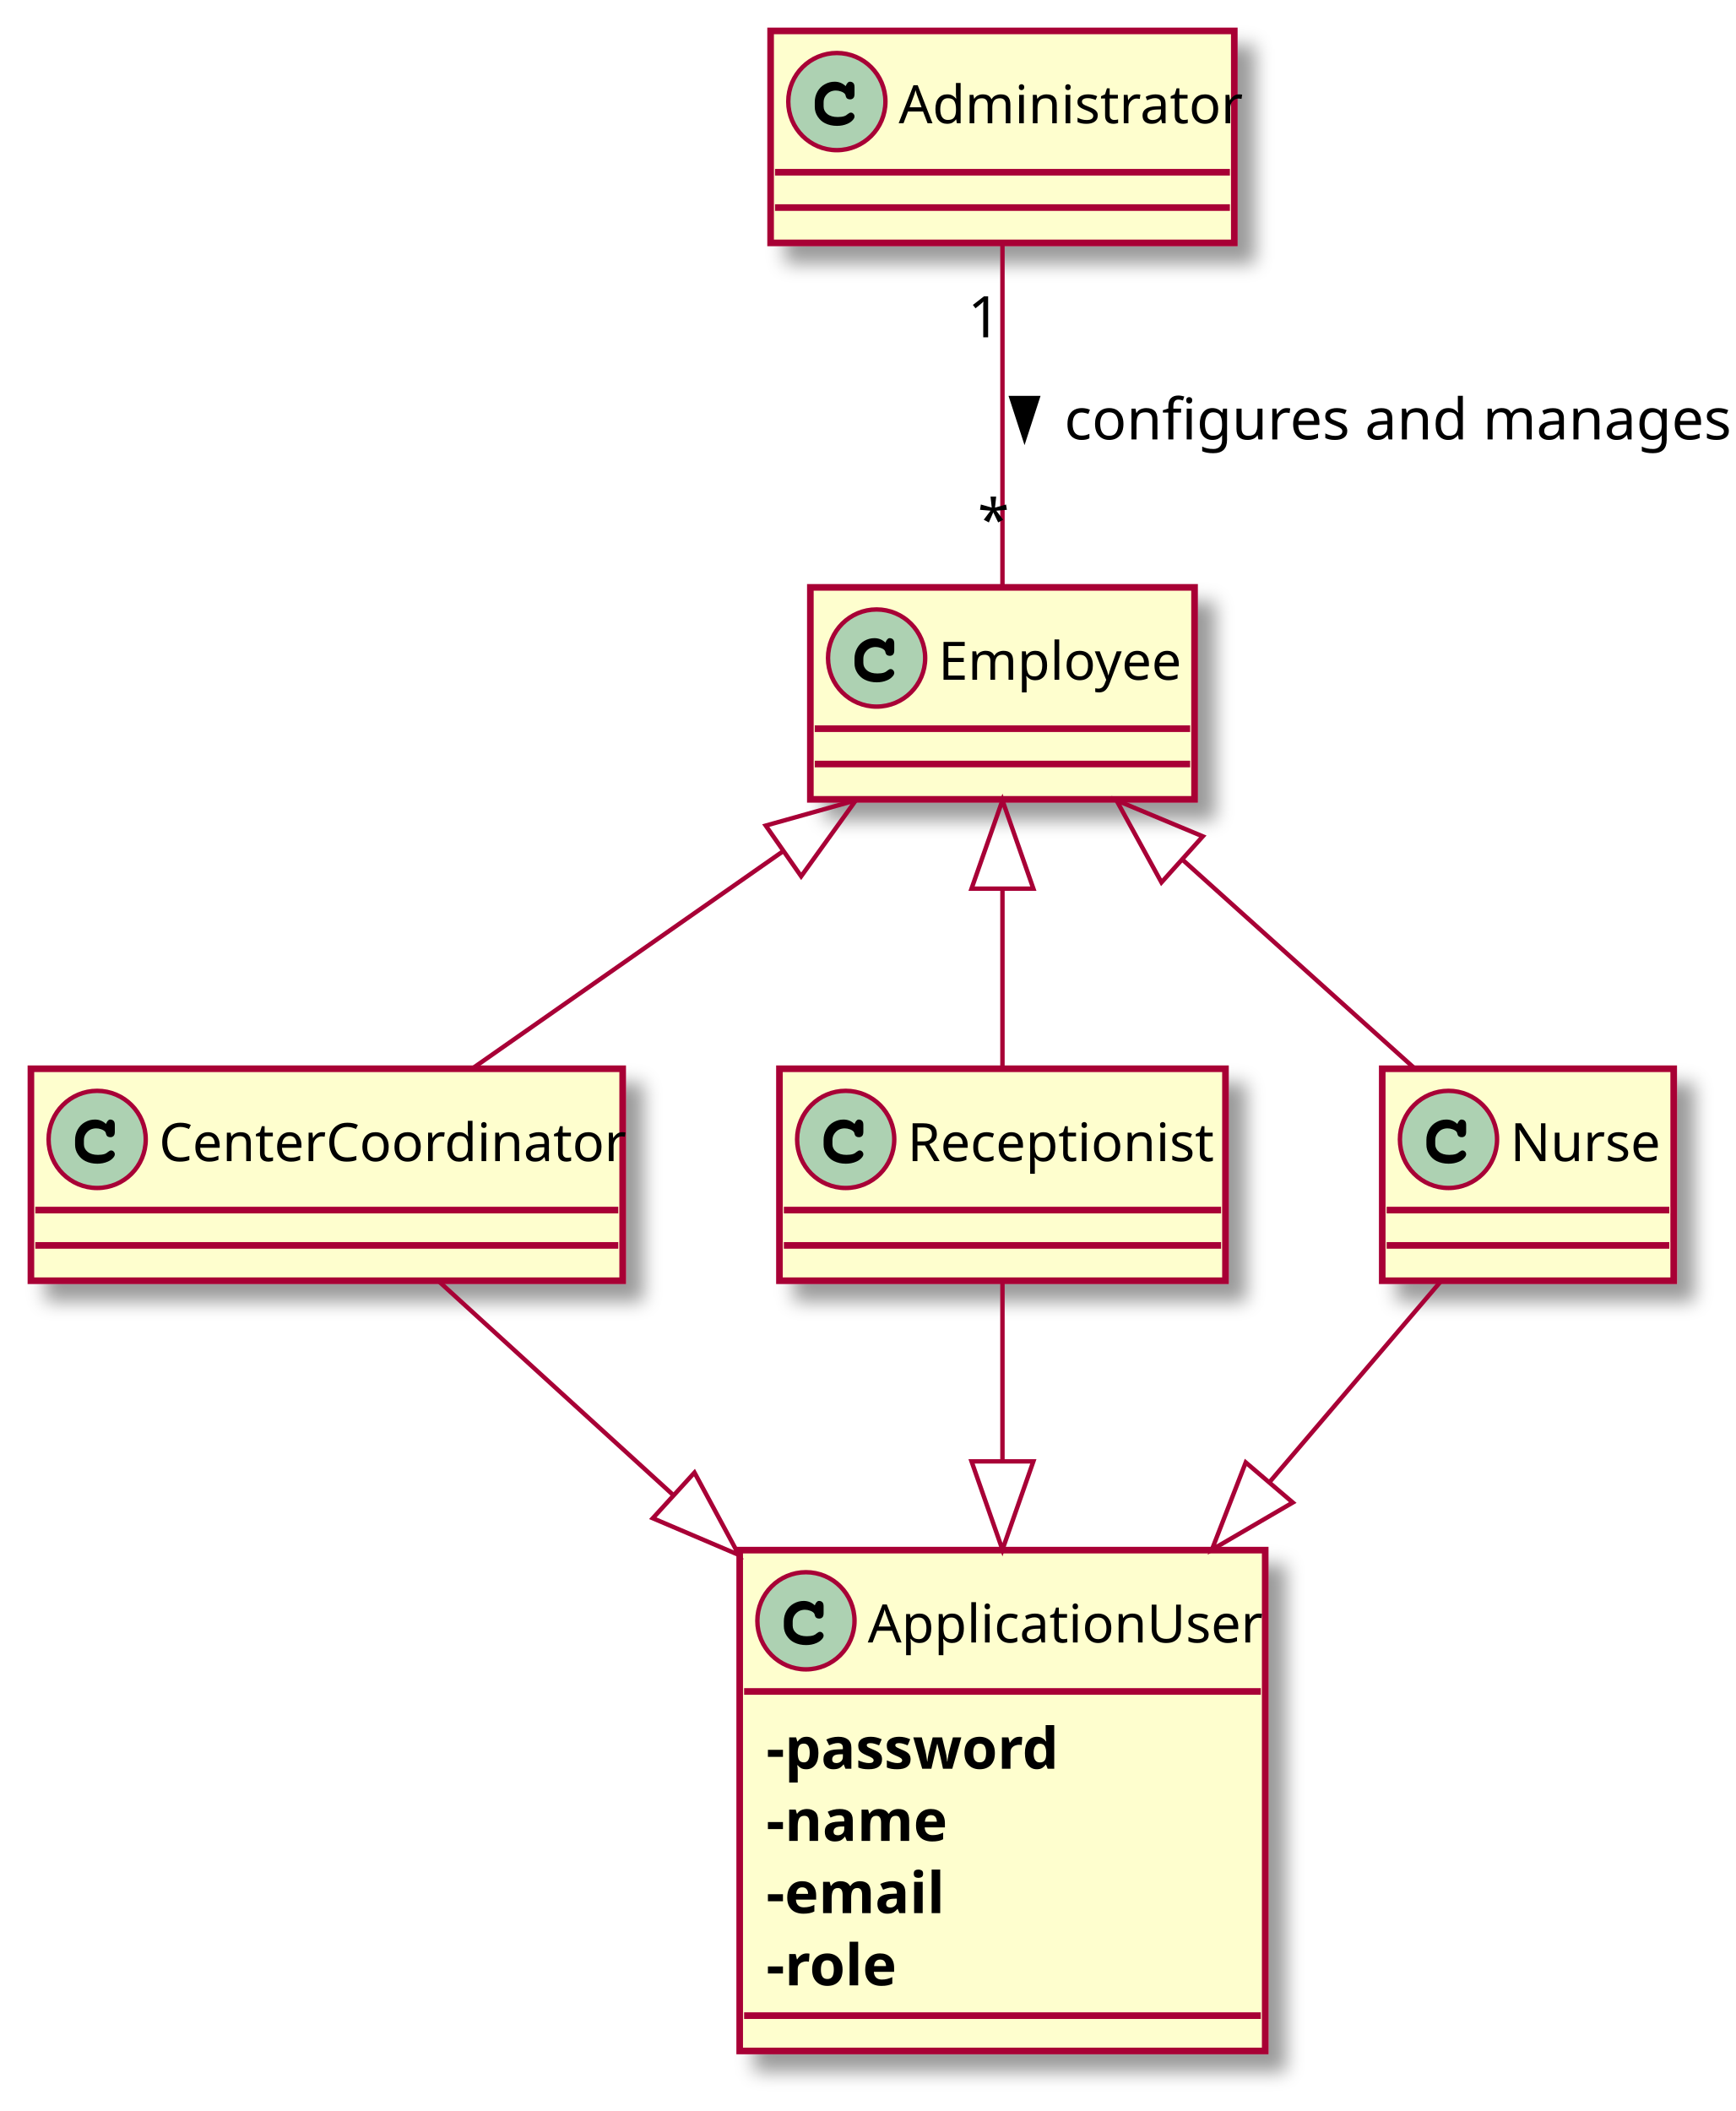
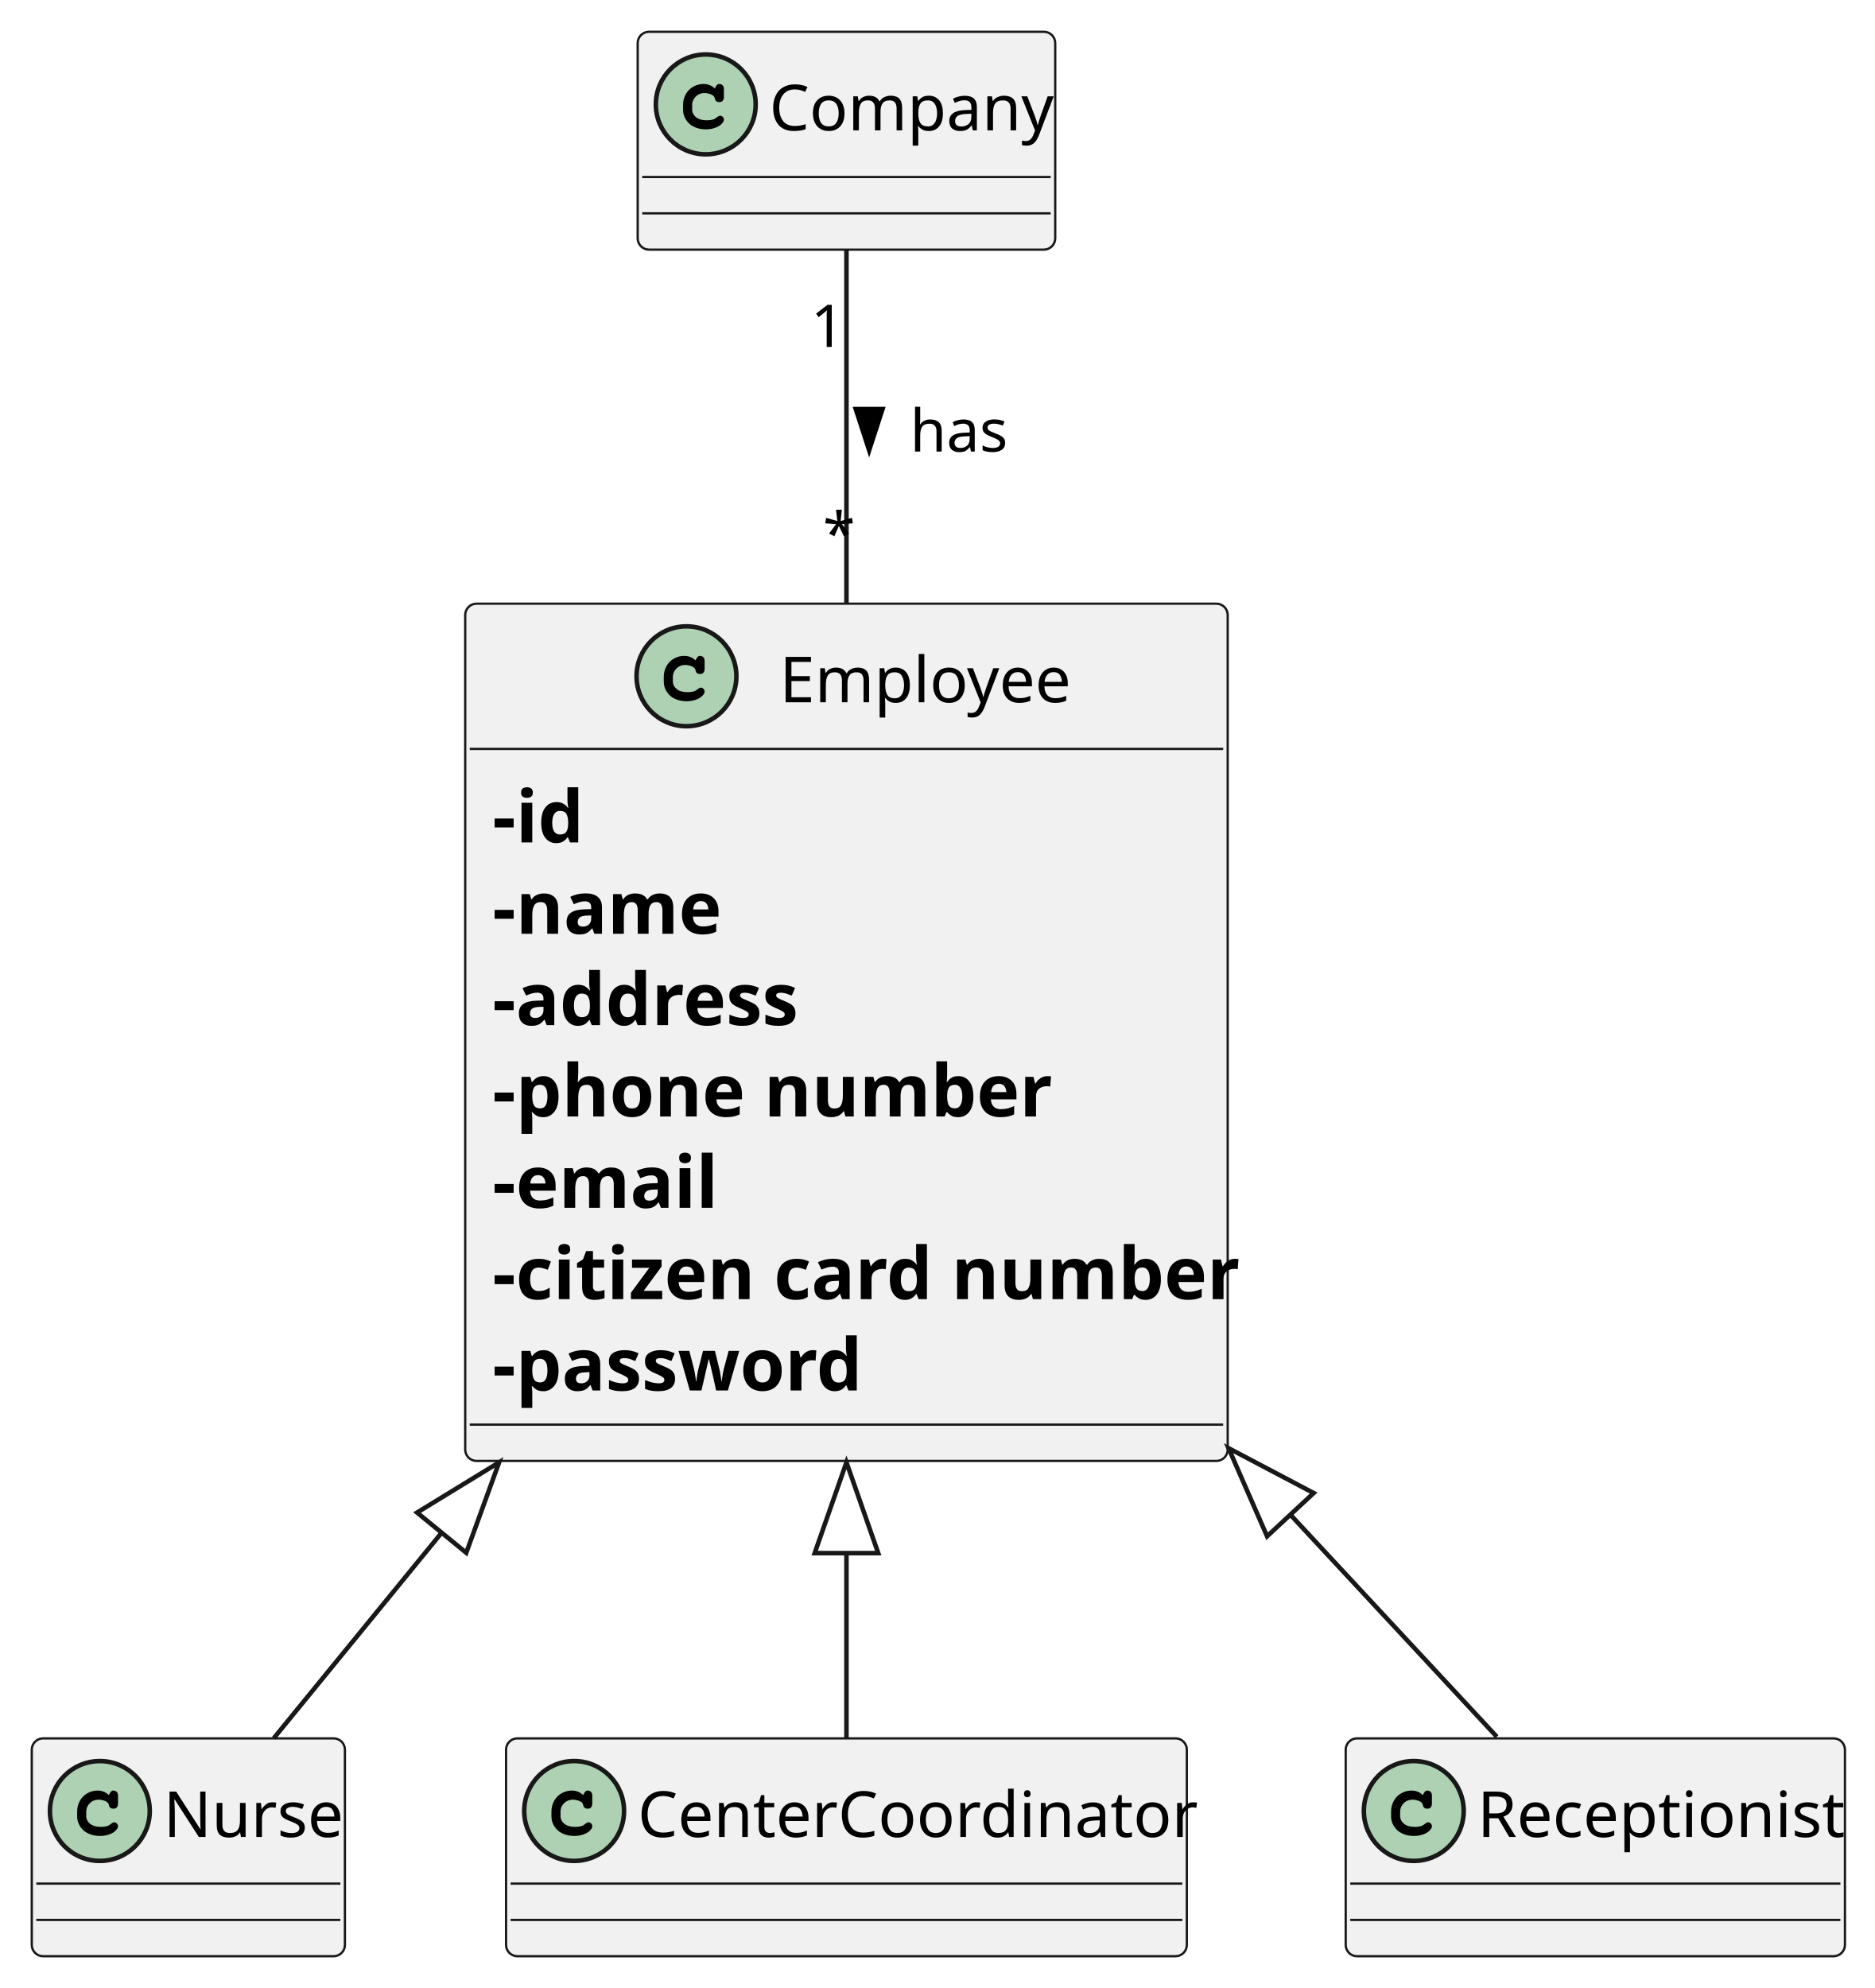
- <svg xmlns="http://www.w3.org/2000/svg" contentScriptType="application/ecmascript" contentStyleType="text/css" height="478px" preserveAspectRatio="none" style="width:393px;height:478px;background:#FFFFFF;" version="1.1" viewBox="0 0 393 478" width="393px" zoomAndPan="magnify">
-   <defs>
-     <filter height="300%" id="f2rithxnubnzq" width="300%" x="-1" y="-1">
-       <feGaussianBlur result="blurOut" stdDeviation="2.0" />
-       <feColorMatrix in="blurOut" result="blurOut2" type="matrix" values="0 0 0 0 0 0 0 0 0 0 0 0 0 0 0 0 0 0 .4 0" />
-       <feOffset dx="4.0" dy="4.0" in="blurOut2" result="blurOut3" />
-       <feBlend in="SourceGraphic" in2="blurOut3" mode="normal" />
-     </filter>
-   </defs>
+ <svg xmlns="http://www.w3.org/2000/svg" contentStyleType="text/css" height="438px" preserveAspectRatio="none" style="width:413px;height:438px;background:#FFFFFF;" version="1.1" viewBox="0 0 413 438" width="413px" zoomAndPan="magnify">
+   <defs />
  <g>
-     <rect codeLine="2" fill="#FEFECE" filter="url(#f2rithxnubnzq)" height="48" id="Administrator" style="stroke:#A80036;stroke-width:1.5;" width="105" x="174.5" y="7" />
-     <ellipse cx="189.5" cy="23" fill="#ADD1B2" rx="11" ry="11" style="stroke:#A80036;stroke-width:1.0;" />
-     <path d="M191.5,19.5 Q191.703,19 191.938,18.75 Q192.172,18.5 192.438,18.5 Q192.906,18.5 193.203,18.781 Q193.5,19.062 193.5,19.719 L193.5,21.281 Q193.5,21.938 193.219,22.219 Q192.938,22.5 192.5,22.5 Q192.109,22.5 191.859,22.328 Q191.609,22.156 191.5,21.703 Q191.453,21.391 191.281,21.219 Q190.969,20.891 190.406,20.703 Q189.844,20.5 189.281,20.5 Q188.578,20.5 187.984,20.781 Q187.406,21.062 186.953,21.688 Q186.5,22.312 186.5,23.172 L186.5,24.094 Q186.5,25.125 187.344,25.812 Q188.188,26.5 189.688,26.5 Q190.578,26.5 191.203,26.297 Q191.562,26.188 191.969,25.828 Q192.234,25.625 192.375,25.562 Q192.516,25.5 192.688,25.5 Q193.016,25.5 193.25,25.766 Q193.5,26.016 193.5,26.375 Q193.5,26.719 193.156,27.125 Q192.656,27.719 191.859,28.047 Q190.812,28.5 189.531,28.5 Q188.031,28.5 186.828,27.906 Q185.859,27.438 185.172,26.422 Q184.5,25.406 184.5,24.203 L184.5,23.109 Q184.5,21.859 185.094,20.766 Q185.703,19.672 186.75,19.094 Q187.812,18.5 189,18.5 Q189.719,18.5 190.344,18.75 Q190.969,19 191.5,19.5 Z " fill="#000000" />
-     <text fill="#000000" font-family="sans-serif" font-size="12" lengthAdjust="spacing" textLength="73" x="203.5" y="27.91">Administrator</text>
-     <line style="stroke:#A80036;stroke-width:1.5;" x1="175.5" x2="278.5" y1="39" y2="39" />
-     <line style="stroke:#A80036;stroke-width:1.5;" x1="175.5" x2="278.5" y1="47" y2="47" />
-     <rect codeLine="4" fill="#FEFECE" filter="url(#f2rithxnubnzq)" height="48" id="Employee" style="stroke:#A80036;stroke-width:1.5;" width="87" x="183.5" y="133" />
-     <ellipse cx="198.5" cy="149" fill="#ADD1B2" rx="11" ry="11" style="stroke:#A80036;stroke-width:1.0;" />
-     <path d="M200.5,145.5 Q200.703,145 200.938,144.75 Q201.172,144.5 201.438,144.5 Q201.906,144.5 202.203,144.781 Q202.5,145.062 202.5,145.719 L202.5,147.281 Q202.5,147.938 202.219,148.219 Q201.938,148.5 201.5,148.5 Q201.109,148.5 200.859,148.328 Q200.609,148.156 200.5,147.703 Q200.453,147.391 200.281,147.219 Q199.969,146.891 199.406,146.703 Q198.844,146.5 198.281,146.5 Q197.578,146.5 196.984,146.781 Q196.406,147.062 195.953,147.688 Q195.5,148.312 195.5,149.172 L195.5,150.094 Q195.5,151.125 196.344,151.812 Q197.188,152.5 198.688,152.5 Q199.578,152.5 200.203,152.297 Q200.562,152.188 200.969,151.828 Q201.234,151.625 201.375,151.562 Q201.516,151.5 201.688,151.5 Q202.016,151.5 202.25,151.766 Q202.5,152.016 202.5,152.375 Q202.5,152.719 202.156,153.125 Q201.656,153.719 200.859,154.047 Q199.812,154.5 198.531,154.5 Q197.031,154.5 195.828,153.906 Q194.859,153.438 194.172,152.422 Q193.5,151.406 193.5,150.203 L193.5,149.109 Q193.5,147.859 194.094,146.766 Q194.703,145.672 195.75,145.094 Q196.812,144.5 198,144.5 Q198.719,144.5 199.344,144.75 Q199.969,145 200.5,145.5 Z " fill="#000000" />
-     <text fill="#000000" font-family="sans-serif" font-size="12" lengthAdjust="spacing" textLength="55" x="212.5" y="153.91">Employee</text>
-     <line style="stroke:#A80036;stroke-width:1.5;" x1="184.5" x2="269.5" y1="165" y2="165" />
-     <line style="stroke:#A80036;stroke-width:1.5;" x1="184.5" x2="269.5" y1="173" y2="173" />
-     <rect codeLine="6" fill="#FEFECE" filter="url(#f2rithxnubnzq)" height="48" id="Nurse" style="stroke:#A80036;stroke-width:1.5;" width="66" x="313" y="242" />
-     <ellipse cx="328" cy="258" fill="#ADD1B2" rx="11" ry="11" style="stroke:#A80036;stroke-width:1.0;" />
-     <path d="M330,254.5 Q330.203,254 330.438,253.75 Q330.672,253.5 330.938,253.5 Q331.406,253.5 331.703,253.781 Q332,254.062 332,254.719 L332,256.281 Q332,256.938 331.719,257.219 Q331.438,257.5 331,257.5 Q330.609,257.5 330.359,257.328 Q330.109,257.156 330,256.703 Q329.953,256.391 329.781,256.219 Q329.469,255.891 328.906,255.703 Q328.344,255.5 327.781,255.5 Q327.078,255.5 326.484,255.781 Q325.906,256.062 325.453,256.688 Q325,257.312 325,258.172 L325,259.094 Q325,260.125 325.844,260.812 Q326.688,261.5 328.188,261.5 Q329.078,261.5 329.703,261.297 Q330.062,261.188 330.469,260.828 Q330.734,260.625 330.875,260.562 Q331.016,260.5 331.188,260.5 Q331.516,260.5 331.75,260.766 Q332,261.016 332,261.375 Q332,261.719 331.656,262.125 Q331.156,262.719 330.359,263.047 Q329.312,263.5 328.031,263.5 Q326.531,263.5 325.328,262.906 Q324.359,262.438 323.672,261.422 Q323,260.406 323,259.203 L323,258.109 Q323,256.859 323.594,255.766 Q324.203,254.672 325.25,254.094 Q326.312,253.5 327.5,253.5 Q328.219,253.5 328.844,253.75 Q329.469,254 330,254.5 Z " fill="#000000" />
-     <text fill="#000000" font-family="sans-serif" font-size="12" lengthAdjust="spacing" textLength="34" x="342" y="262.91">Nurse</text>
-     <line style="stroke:#A80036;stroke-width:1.5;" x1="314" x2="378" y1="274" y2="274" />
-     <line style="stroke:#A80036;stroke-width:1.5;" x1="314" x2="378" y1="282" y2="282" />
-     <rect codeLine="8" fill="#FEFECE" filter="url(#f2rithxnubnzq)" height="48" id="CenterCoordinator" style="stroke:#A80036;stroke-width:1.5;" width="134" x="7" y="242" />
-     <ellipse cx="22" cy="258" fill="#ADD1B2" rx="11" ry="11" style="stroke:#A80036;stroke-width:1.0;" />
-     <path d="M24,254.5 Q24.203,254 24.438,253.75 Q24.672,253.5 24.938,253.5 Q25.406,253.5 25.703,253.781 Q26,254.062 26,254.719 L26,256.281 Q26,256.938 25.719,257.219 Q25.438,257.5 25,257.5 Q24.609,257.5 24.359,257.328 Q24.109,257.156 24,256.703 Q23.953,256.391 23.781,256.219 Q23.469,255.891 22.906,255.703 Q22.344,255.5 21.781,255.5 Q21.078,255.5 20.484,255.781 Q19.906,256.062 19.453,256.688 Q19,257.312 19,258.172 L19,259.094 Q19,260.125 19.844,260.812 Q20.688,261.5 22.188,261.5 Q23.078,261.5 23.703,261.297 Q24.062,261.188 24.469,260.828 Q24.734,260.625 24.875,260.562 Q25.016,260.5 25.188,260.5 Q25.516,260.5 25.75,260.766 Q26,261.016 26,261.375 Q26,261.719 25.656,262.125 Q25.156,262.719 24.359,263.047 Q23.312,263.5 22.031,263.5 Q20.531,263.5 19.328,262.906 Q18.359,262.438 17.672,261.422 Q17,260.406 17,259.203 L17,258.109 Q17,256.859 17.594,255.766 Q18.203,254.672 19.25,254.094 Q20.312,253.5 21.5,253.5 Q22.219,253.5 22.844,253.75 Q23.469,254 24,254.5 Z " fill="#000000" />
-     <text fill="#000000" font-family="sans-serif" font-size="12" lengthAdjust="spacing" textLength="102" x="36" y="262.91">CenterCoordinator</text>
-     <line style="stroke:#A80036;stroke-width:1.5;" x1="8" x2="140" y1="274" y2="274" />
-     <line style="stroke:#A80036;stroke-width:1.5;" x1="8" x2="140" y1="282" y2="282" />
-     <rect codeLine="10" fill="#FEFECE" filter="url(#f2rithxnubnzq)" height="113.406" id="ApplicationUser" style="stroke:#A80036;stroke-width:1.5;" width="119" x="167.5" y="351" />
-     <ellipse cx="182.5" cy="367" fill="#ADD1B2" rx="11" ry="11" style="stroke:#A80036;stroke-width:1.0;" />
-     <path d="M184.5,363.5 Q184.703,363 184.938,362.75 Q185.172,362.5 185.438,362.5 Q185.906,362.5 186.203,362.781 Q186.5,363.062 186.5,363.719 L186.5,365.281 Q186.5,365.938 186.219,366.219 Q185.938,366.5 185.5,366.5 Q185.109,366.5 184.859,366.328 Q184.609,366.156 184.5,365.703 Q184.453,365.391 184.281,365.219 Q183.969,364.891 183.406,364.703 Q182.844,364.5 182.281,364.5 Q181.578,364.5 180.984,364.781 Q180.406,365.062 179.953,365.688 Q179.5,366.312 179.5,367.172 L179.5,368.094 Q179.5,369.125 180.344,369.812 Q181.188,370.5 182.688,370.5 Q183.578,370.5 184.203,370.297 Q184.562,370.188 184.969,369.828 Q185.234,369.625 185.375,369.562 Q185.516,369.5 185.688,369.5 Q186.016,369.5 186.25,369.766 Q186.5,370.016 186.5,370.375 Q186.5,370.719 186.156,371.125 Q185.656,371.719 184.859,372.047 Q183.812,372.5 182.531,372.5 Q181.031,372.5 179.828,371.906 Q178.859,371.438 178.172,370.422 Q177.5,369.406 177.5,368.203 L177.5,367.109 Q177.5,365.859 178.094,364.766 Q178.703,363.672 179.75,363.094 Q180.812,362.5 182,362.5 Q182.719,362.5 183.344,362.75 Q183.969,363 184.5,363.5 Z " fill="#000000" />
-     <text fill="#000000" font-family="sans-serif" font-size="12" lengthAdjust="spacing" textLength="87" x="196.5" y="371.91">ApplicationUser</text>
-     <line style="stroke:#A80036;stroke-width:1.5;" x1="168.5" x2="285.5" y1="383" y2="383" />
-     <text fill="#000000" font-family="sans-serif" font-size="13" font-weight="bold" lengthAdjust="spacing" textLength="64" x="173.5" y="400.495">-password</text>
-     <text fill="#000000" font-family="sans-serif" font-size="13" font-weight="bold" lengthAdjust="spacing" textLength="40" x="173.5" y="416.847">-name</text>
-     <text fill="#000000" font-family="sans-serif" font-size="13" font-weight="bold" lengthAdjust="spacing" textLength="40" x="173.5" y="433.198">-email</text>
-     <text fill="#000000" font-family="sans-serif" font-size="13" font-weight="bold" lengthAdjust="spacing" textLength="29" x="173.5" y="449.55">-role</text>
-     <line style="stroke:#A80036;stroke-width:1.5;" x1="168.5" x2="285.5" y1="456.406" y2="456.406" />
-     <rect fill="#FEFECE" filter="url(#f2rithxnubnzq)" height="48" id="Receptionist" style="stroke:#A80036;stroke-width:1.5;" width="101" x="176.5" y="242" />
-     <ellipse cx="191.5" cy="258" fill="#ADD1B2" rx="11" ry="11" style="stroke:#A80036;stroke-width:1.0;" />
-     <path d="M193.5,254.5 Q193.703,254 193.938,253.75 Q194.172,253.5 194.438,253.5 Q194.906,253.5 195.203,253.781 Q195.5,254.062 195.5,254.719 L195.5,256.281 Q195.5,256.938 195.219,257.219 Q194.938,257.5 194.5,257.5 Q194.109,257.5 193.859,257.328 Q193.609,257.156 193.5,256.703 Q193.453,256.391 193.281,256.219 Q192.969,255.891 192.406,255.703 Q191.844,255.5 191.281,255.5 Q190.578,255.5 189.984,255.781 Q189.406,256.062 188.953,256.688 Q188.5,257.312 188.5,258.172 L188.5,259.094 Q188.5,260.125 189.344,260.812 Q190.188,261.5 191.688,261.5 Q192.578,261.5 193.203,261.297 Q193.562,261.188 193.969,260.828 Q194.234,260.625 194.375,260.562 Q194.516,260.5 194.688,260.5 Q195.016,260.5 195.25,260.766 Q195.5,261.016 195.5,261.375 Q195.5,261.719 195.156,262.125 Q194.656,262.719 193.859,263.047 Q192.812,263.5 191.531,263.5 Q190.031,263.5 188.828,262.906 Q187.859,262.438 187.172,261.422 Q186.5,260.406 186.5,259.203 L186.5,258.109 Q186.5,256.859 187.094,255.766 Q187.703,254.672 188.75,254.094 Q189.812,253.5 191,253.5 Q191.719,253.5 192.344,253.75 Q192.969,254 193.5,254.5 Z " fill="#000000" />
-     <text fill="#000000" font-family="sans-serif" font-size="12" lengthAdjust="spacing" textLength="69" x="205.5" y="262.91">Receptionist</text>
-     <line style="stroke:#A80036;stroke-width:1.5;" x1="177.5" x2="276.5" y1="274" y2="274" />
-     <line style="stroke:#A80036;stroke-width:1.5;" x1="177.5" x2="276.5" y1="282" y2="282" />
-     <path codeLine="17" d="M227,55.03 C227,77.17 227,110.44 227,132.67 " fill="none" id="Administrator-Employee" style="stroke:#A80036;stroke-width:1.0;" />
-     <polygon fill="#000000" points="232,99.176,234.939,90.131,229.061,90.131,232,99.176" style="stroke:#000000;stroke-width:1.0;" />
-     <text fill="#000000" font-family="sans-serif" font-size="13" lengthAdjust="spacing" textLength="141" x="241" y="99.495">configures and manages</text>
-     <text fill="#000000" font-family="sans-serif" font-size="13" lengthAdjust="spacing" textLength="7" x="219.147" y="76.375">1</text>
-     <text fill="#000000" font-family="sans-serif" font-size="13" lengthAdjust="spacing" textLength="5" x="221.391" y="122.328">*</text>
-     <path codeLine="19" d="M326.35,290.04 C315.59,302.65 301.61,319.04 287.55,335.52 " fill="none" id="Nurse-to-ApplicationUser" style="stroke:#A80036;stroke-width:1.0;" />
-     <polygon fill="none" points="292.74,340.22,274.43,350.9,282.09,331.14,292.74,340.22" style="stroke:#A80036;stroke-width:1.0;" />
-     <path codeLine="20" d="M227,290.04 C227,301.42 227,315.88 227,330.71 " fill="none" id="Receptionist-to-ApplicationUser" style="stroke:#A80036;stroke-width:1.0;" />
-     <polygon fill="none" points="234,330.9,227,350.9,220,330.9,234,330.9" style="stroke:#A80036;stroke-width:1.0;" />
-     <path codeLine="21" d="M99.26,290.04 C113.94,303.41 133.26,321.03 152.43,338.51 " fill="none" id="CenterCoordinator-to-ApplicationUser" style="stroke:#A80036;stroke-width:1.0;" />
-     <polygon fill="none" points="157.26,333.44,167.32,352.09,147.82,343.78,157.26,333.44" style="stroke:#A80036;stroke-width:1.0;" />
-     <path codeLine="23" d="M267.9,194.78 C285.26,210.38 304.96,228.1 320.23,241.83 " fill="none" id="Employee-backto-Nurse" style="stroke:#A80036;stroke-width:1.0;" />
-     <polygon fill="none" points="263.01,199.8,252.82,181.22,272.37,189.38,263.01,199.8" style="stroke:#A80036;stroke-width:1.0;" />
-     <path codeLine="24" d="M227,201.58 C227,215.36 227,230.06 227,241.83 " fill="none" id="Employee-backto-Receptionist" style="stroke:#A80036;stroke-width:1.0;" />
-     <polygon fill="none" points="220,201.22,227,181.22,234,201.22,220,201.22" style="stroke:#A80036;stroke-width:1.0;" />
-     <path codeLine="25" d="M177.13,192.88 C154.17,208.93 127.57,227.54 107.13,241.83 " fill="none" id="Employee-backto-CenterCoordinator" style="stroke:#A80036;stroke-width:1.0;" />
-     <polygon fill="none" points="173.4,186.94,193.8,181.22,181.42,198.42,173.4,186.94" style="stroke:#A80036;stroke-width:1.0;" />
+     <g id="elem_Company">
+       <rect codeLine="2" fill="#F1F1F1" height="48" id="Company" rx="2.5" ry="2.5" style="stroke:#181818;stroke-width:0.5;" width="92" x="140.5" y="7" />
+       <ellipse cx="155.5" cy="23" fill="#ADD1B2" rx="11" ry="11" style="stroke:#181818;stroke-width:1.0;" />
+       <path d="M157.5,19.5 Q157.703,19 157.938,18.75 Q158.172,18.5 158.438,18.5 Q158.906,18.5 159.203,18.781 Q159.5,19.062 159.5,19.719 L159.5,21.281 Q159.5,21.938 159.219,22.219 Q158.938,22.5 158.5,22.5 Q158.109,22.5 157.859,22.328 Q157.609,22.156 157.5,21.703 Q157.453,21.391 157.281,21.219 Q156.969,20.891 156.406,20.703 Q155.844,20.5 155.281,20.5 Q154.578,20.5 153.984,20.781 Q153.406,21.062 152.953,21.688 Q152.5,22.312 152.5,23.172 L152.5,24.094 Q152.5,25.125 153.344,25.812 Q154.188,26.5 155.688,26.5 Q156.578,26.5 157.203,26.297 Q157.562,26.188 157.969,25.828 Q158.234,25.625 158.375,25.562 Q158.516,25.5 158.688,25.5 Q159.016,25.5 159.25,25.766 Q159.5,26.016 159.5,26.375 Q159.5,26.719 159.156,27.125 Q158.656,27.719 157.859,28.047 Q156.812,28.5 155.531,28.5 Q154.031,28.5 152.828,27.906 Q151.859,27.438 151.172,26.422 Q150.5,25.406 150.5,24.203 L150.5,23.109 Q150.5,21.859 151.094,20.766 Q151.703,19.672 152.75,19.094 Q153.812,18.5 155,18.5 Q155.719,18.5 156.344,18.75 Q156.969,19 157.5,19.5 Z " fill="#000000" />
+       <text fill="#000000" font-family="sans-serif" font-size="14" lengthAdjust="spacing" textLength="60" x="169.5" y="28.729">Company</text>
+       <line style="stroke:#181818;stroke-width:0.5;" x1="141.5" x2="231.5" y1="39" y2="39" />
+       <line style="stroke:#181818;stroke-width:0.5;" x1="141.5" x2="231.5" y1="47" y2="47" />
+     </g>
+     <g id="elem_Employee">
+       <rect codeLine="4" fill="#F1F1F1" height="188.875" id="Employee" rx="2.5" ry="2.5" style="stroke:#181818;stroke-width:0.5;" width="168" x="102.5" y="133" />
+       <ellipse cx="151.25" cy="149" fill="#ADD1B2" rx="11" ry="11" style="stroke:#181818;stroke-width:1.0;" />
+       <path d="M153.25,145.5 Q153.453,145 153.688,144.75 Q153.922,144.5 154.188,144.5 Q154.656,144.5 154.953,144.781 Q155.25,145.062 155.25,145.719 L155.25,147.281 Q155.25,147.938 154.969,148.219 Q154.688,148.5 154.25,148.5 Q153.859,148.5 153.609,148.328 Q153.359,148.156 153.25,147.703 Q153.203,147.391 153.031,147.219 Q152.719,146.891 152.156,146.703 Q151.594,146.5 151.031,146.5 Q150.328,146.5 149.734,146.781 Q149.156,147.062 148.703,147.688 Q148.25,148.312 148.25,149.172 L148.25,150.094 Q148.25,151.125 149.094,151.812 Q149.938,152.5 151.438,152.5 Q152.328,152.5 152.953,152.297 Q153.312,152.188 153.719,151.828 Q153.984,151.625 154.125,151.562 Q154.266,151.5 154.438,151.5 Q154.766,151.5 155,151.766 Q155.25,152.016 155.25,152.375 Q155.25,152.719 154.906,153.125 Q154.406,153.719 153.609,154.047 Q152.562,154.5 151.281,154.5 Q149.781,154.5 148.578,153.906 Q147.609,153.438 146.922,152.422 Q146.25,151.406 146.25,150.203 L146.25,149.109 Q146.25,147.859 146.844,146.766 Q147.453,145.672 148.5,145.094 Q149.562,144.5 150.75,144.5 Q151.469,144.5 152.094,144.75 Q152.719,145 153.25,145.5 Z " fill="#000000" />
+       <text fill="#000000" font-family="sans-serif" font-size="14" lengthAdjust="spacing" textLength="62" x="171.75" y="154.728">Employee</text>
+       <line style="stroke:#181818;stroke-width:0.5;" x1="103.5" x2="269.5" y1="165" y2="165" />
+       <text fill="#000000" font-family="sans-serif" font-size="16" font-weight="bold" lengthAdjust="spacing" textLength="19" x="108.5" y="185.609">-id</text>
+       <text fill="#000000" font-family="sans-serif" font-size="16" font-weight="bold" lengthAdjust="spacing" textLength="47" x="108.5" y="205.734">-name</text>
+       <text fill="#000000" font-family="sans-serif" font-size="16" font-weight="bold" lengthAdjust="spacing" textLength="67" x="108.5" y="225.859">-address</text>
+       <text fill="#000000" font-family="sans-serif" font-size="16" font-weight="bold" lengthAdjust="spacing" textLength="117" x="108.5" y="245.984">-phone number</text>
+       <text fill="#000000" font-family="sans-serif" font-size="16" font-weight="bold" lengthAdjust="spacing" textLength="45" x="108.5" y="266.109">-email</text>
+       <text fill="#000000" font-family="sans-serif" font-size="16" font-weight="bold" lengthAdjust="spacing" textLength="156" x="108.5" y="286.234">-citizen card number</text>
+       <text fill="#000000" font-family="sans-serif" font-size="16" font-weight="bold" lengthAdjust="spacing" textLength="81" x="108.5" y="306.359">-password</text>
+       <line style="stroke:#181818;stroke-width:0.5;" x1="103.5" x2="269.5" y1="313.875" y2="313.875" />
+     </g>
+     <g id="elem_Nurse">
+       <rect codeLine="14" fill="#F1F1F1" height="48" id="Nurse" rx="2.5" ry="2.5" style="stroke:#181818;stroke-width:0.5;" width="69" x="7" y="383" />
+       <ellipse cx="22" cy="399" fill="#ADD1B2" rx="11" ry="11" style="stroke:#181818;stroke-width:1.0;" />
+       <path d="M24,395.5 Q24.203,395 24.438,394.75 Q24.672,394.5 24.938,394.5 Q25.406,394.5 25.703,394.781 Q26,395.062 26,395.719 L26,397.281 Q26,397.938 25.719,398.219 Q25.438,398.5 25,398.5 Q24.609,398.5 24.359,398.328 Q24.109,398.156 24,397.703 Q23.953,397.391 23.781,397.219 Q23.469,396.891 22.906,396.703 Q22.344,396.5 21.781,396.5 Q21.078,396.5 20.484,396.781 Q19.906,397.062 19.453,397.688 Q19,398.312 19,399.172 L19,400.094 Q19,401.125 19.844,401.812 Q20.688,402.5 22.188,402.5 Q23.078,402.5 23.703,402.297 Q24.062,402.188 24.469,401.828 Q24.734,401.625 24.875,401.562 Q25.016,401.5 25.188,401.5 Q25.516,401.5 25.75,401.766 Q26,402.016 26,402.375 Q26,402.719 25.656,403.125 Q25.156,403.719 24.359,404.047 Q23.312,404.5 22.031,404.5 Q20.531,404.5 19.328,403.906 Q18.359,403.438 17.672,402.422 Q17,401.406 17,400.203 L17,399.109 Q17,397.859 17.594,396.766 Q18.203,395.672 19.25,395.094 Q20.312,394.5 21.5,394.5 Q22.219,394.5 22.844,394.75 Q23.469,395 24,395.5 Z " fill="#000000" />
+       <text fill="#000000" font-family="sans-serif" font-size="14" lengthAdjust="spacing" textLength="37" x="36" y="404.728">Nurse</text>
+       <line style="stroke:#181818;stroke-width:0.5;" x1="8" x2="75" y1="415" y2="415" />
+       <line style="stroke:#181818;stroke-width:0.5;" x1="8" x2="75" y1="423" y2="423" />
+     </g>
+     <g id="elem_CenterCoordinator">
+       <rect codeLine="16" fill="#F1F1F1" height="48" id="CenterCoordinator" rx="2.5" ry="2.5" style="stroke:#181818;stroke-width:0.5;" width="150" x="111.5" y="383" />
+       <ellipse cx="126.5" cy="399" fill="#ADD1B2" rx="11" ry="11" style="stroke:#181818;stroke-width:1.0;" />
+       <path d="M128.5,395.5 Q128.703,395 128.938,394.75 Q129.172,394.5 129.438,394.5 Q129.906,394.5 130.203,394.781 Q130.5,395.062 130.5,395.719 L130.5,397.281 Q130.5,397.938 130.219,398.219 Q129.938,398.5 129.5,398.5 Q129.109,398.5 128.859,398.328 Q128.609,398.156 128.5,397.703 Q128.453,397.391 128.281,397.219 Q127.969,396.891 127.406,396.703 Q126.844,396.5 126.281,396.5 Q125.578,396.5 124.984,396.781 Q124.406,397.062 123.953,397.688 Q123.5,398.312 123.5,399.172 L123.5,400.094 Q123.5,401.125 124.344,401.812 Q125.188,402.5 126.688,402.5 Q127.578,402.5 128.203,402.297 Q128.562,402.188 128.969,401.828 Q129.234,401.625 129.375,401.562 Q129.516,401.5 129.688,401.5 Q130.016,401.5 130.25,401.766 Q130.5,402.016 130.5,402.375 Q130.5,402.719 130.156,403.125 Q129.656,403.719 128.859,404.047 Q127.812,404.5 126.531,404.5 Q125.031,404.5 123.828,403.906 Q122.859,403.438 122.172,402.422 Q121.5,401.406 121.5,400.203 L121.5,399.109 Q121.5,397.859 122.094,396.766 Q122.703,395.672 123.75,395.094 Q124.812,394.5 126,394.5 Q126.719,394.5 127.344,394.75 Q127.969,395 128.5,395.5 Z " fill="#000000" />
+       <text fill="#000000" font-family="sans-serif" font-size="14" lengthAdjust="spacing" textLength="118" x="140.5" y="404.728">CenterCoordinator</text>
+       <line style="stroke:#181818;stroke-width:0.5;" x1="112.5" x2="260.5" y1="415" y2="415" />
+       <line style="stroke:#181818;stroke-width:0.5;" x1="112.5" x2="260.5" y1="423" y2="423" />
+     </g>
+     <g id="elem_Receptionist">
+       <rect fill="#F1F1F1" height="48" id="Receptionist" rx="2.5" ry="2.5" style="stroke:#181818;stroke-width:0.5;" width="110" x="296.5" y="383" />
+       <ellipse cx="311.5" cy="399" fill="#ADD1B2" rx="11" ry="11" style="stroke:#181818;stroke-width:1.0;" />
+       <path d="M313.5,395.5 Q313.703,395 313.938,394.75 Q314.172,394.5 314.438,394.5 Q314.906,394.5 315.203,394.781 Q315.5,395.062 315.5,395.719 L315.5,397.281 Q315.5,397.938 315.219,398.219 Q314.938,398.5 314.5,398.5 Q314.109,398.5 313.859,398.328 Q313.609,398.156 313.5,397.703 Q313.453,397.391 313.281,397.219 Q312.969,396.891 312.406,396.703 Q311.844,396.5 311.281,396.5 Q310.578,396.5 309.984,396.781 Q309.406,397.062 308.953,397.688 Q308.5,398.312 308.5,399.172 L308.5,400.094 Q308.5,401.125 309.344,401.812 Q310.188,402.5 311.688,402.5 Q312.578,402.5 313.203,402.297 Q313.562,402.188 313.969,401.828 Q314.234,401.625 314.375,401.562 Q314.516,401.5 314.688,401.5 Q315.016,401.5 315.25,401.766 Q315.5,402.016 315.5,402.375 Q315.5,402.719 315.156,403.125 Q314.656,403.719 313.859,404.047 Q312.812,404.5 311.531,404.5 Q310.031,404.5 308.828,403.906 Q307.859,403.438 307.172,402.422 Q306.5,401.406 306.5,400.203 L306.5,399.109 Q306.5,397.859 307.094,396.766 Q307.703,395.672 308.75,395.094 Q309.812,394.5 311,394.5 Q311.719,394.5 312.344,394.75 Q312.969,395 313.5,395.5 Z " fill="#000000" />
+       <text fill="#000000" font-family="sans-serif" font-size="14" lengthAdjust="spacing" textLength="78" x="325.5" y="404.728">Receptionist</text>
+       <line style="stroke:#181818;stroke-width:0.5;" x1="297.5" x2="405.5" y1="415" y2="415" />
+       <line style="stroke:#181818;stroke-width:0.5;" x1="297.5" x2="405.5" y1="423" y2="423" />
+     </g>
+     <g id="link_Company_Employee">
+       <path codeLine="18" d="M186.5,55.08 C186.5,74.6 186.5,103.94 186.5,132.85 " fill="none" id="Company-Employee" style="stroke:#181818;stroke-width:1.0;" />
+       <polygon fill="#000000" points="191.5,99.176,194.439,90.131,188.561,90.131,191.5,99.176" style="stroke:#000000;stroke-width:1.0;" />
+       <text fill="#000000" font-family="sans-serif" font-size="13" lengthAdjust="spacing" textLength="21" x="200.5" y="99.495">has</text>
+       <text fill="#000000" font-family="sans-serif" font-size="13" lengthAdjust="spacing" textLength="7" x="178.647" y="76.438">1</text>
+       <text fill="#000000" font-family="sans-serif" font-size="13" lengthAdjust="spacing" textLength="5" x="181.301" y="122.184">*</text>
+     </g>
+     <g id="link_Employee_Nurse">
+       <path codeLine="20" d="M97.28,337.72 C83.35,354.77 70.3,370.75 60.32,382.96 " fill="none" id="Employee-backto-Nurse" style="stroke:#181818;stroke-width:1.0;" />
+       <polygon fill="none" points="91.89,333.25,109.97,322.19,102.73,342.11,91.89,333.25" style="stroke:#181818;stroke-width:1.0;" />
+     </g>
+     <g id="link_Employee_Receptionist">
+       <path codeLine="21" d="M284.49,333.91 C301.52,352.23 317.64,369.57 329.8,382.65 " fill="none" id="Employee-backto-Receptionist" style="stroke:#181818;stroke-width:1.0;" />
+       <polygon fill="none" points="279.18,338.48,270.69,319.07,289.44,328.95,279.18,338.48" style="stroke:#181818;stroke-width:1.0;" />
+     </g>
+     <g id="link_Employee_CenterCoordinator">
+       <path codeLine="22" d="M186.5,342.36 C186.5,357.66 186.5,371.87 186.5,382.96 " fill="none" id="Employee-backto-CenterCoordinator" style="stroke:#181818;stroke-width:1.0;" />
+       <polygon fill="none" points="179.5,342.19,186.5,322.19,193.5,342.19,179.5,342.19" style="stroke:#181818;stroke-width:1.0;" />
+     </g>
  </g>
</svg>
